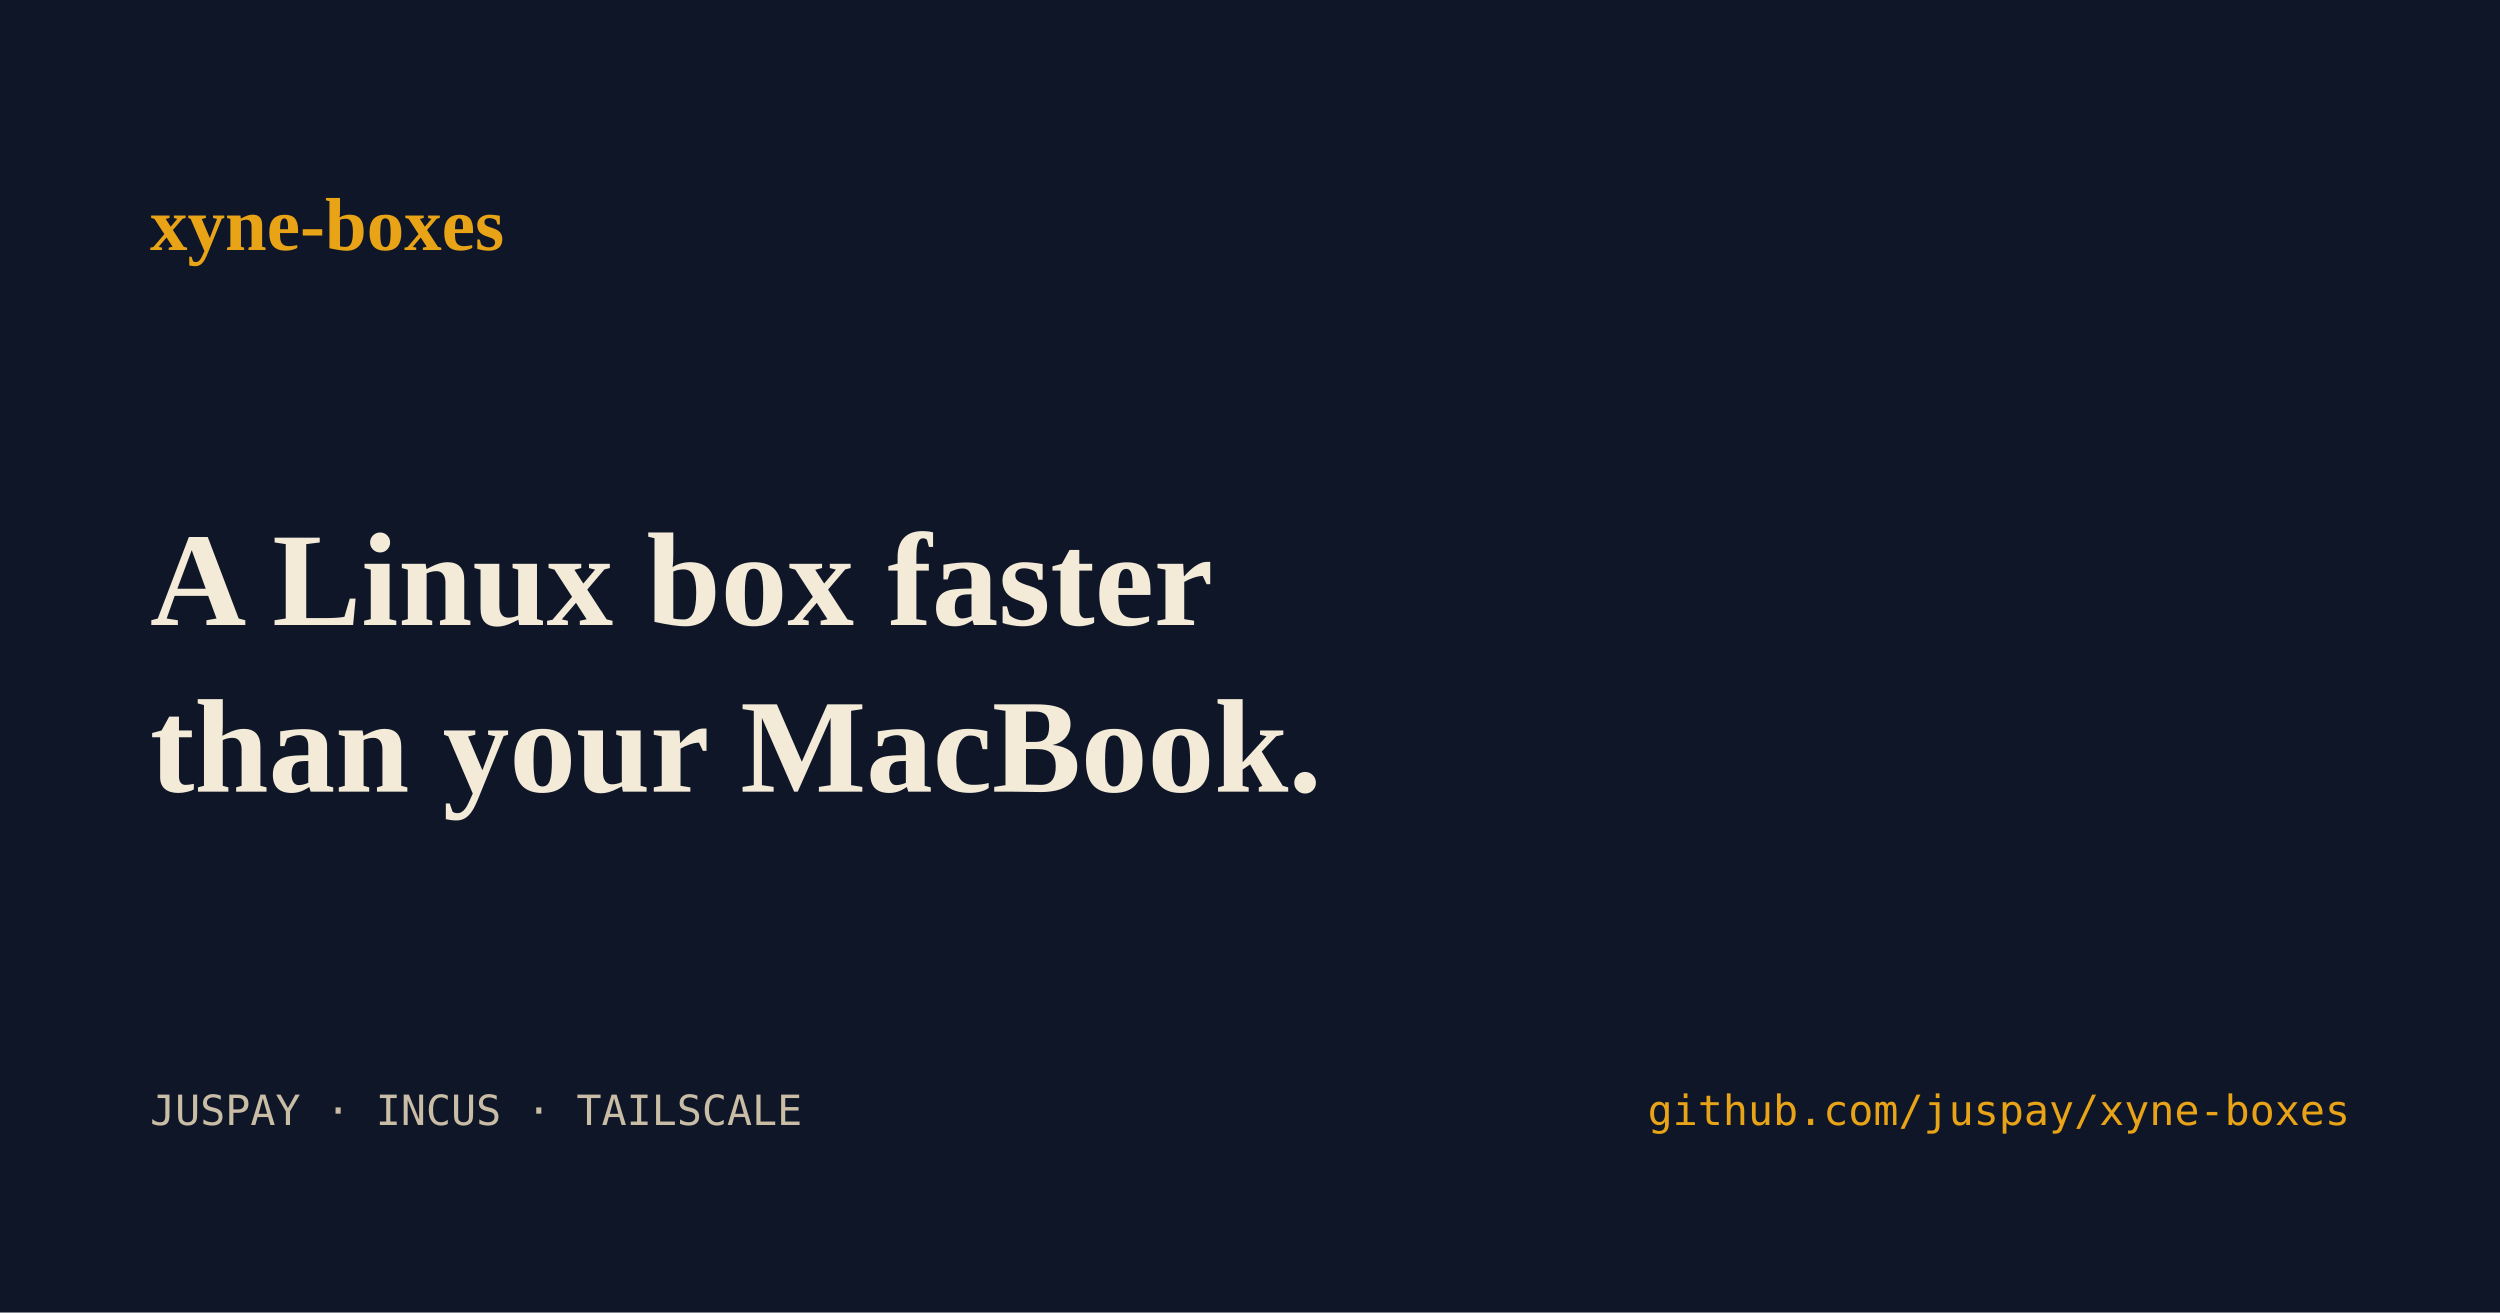
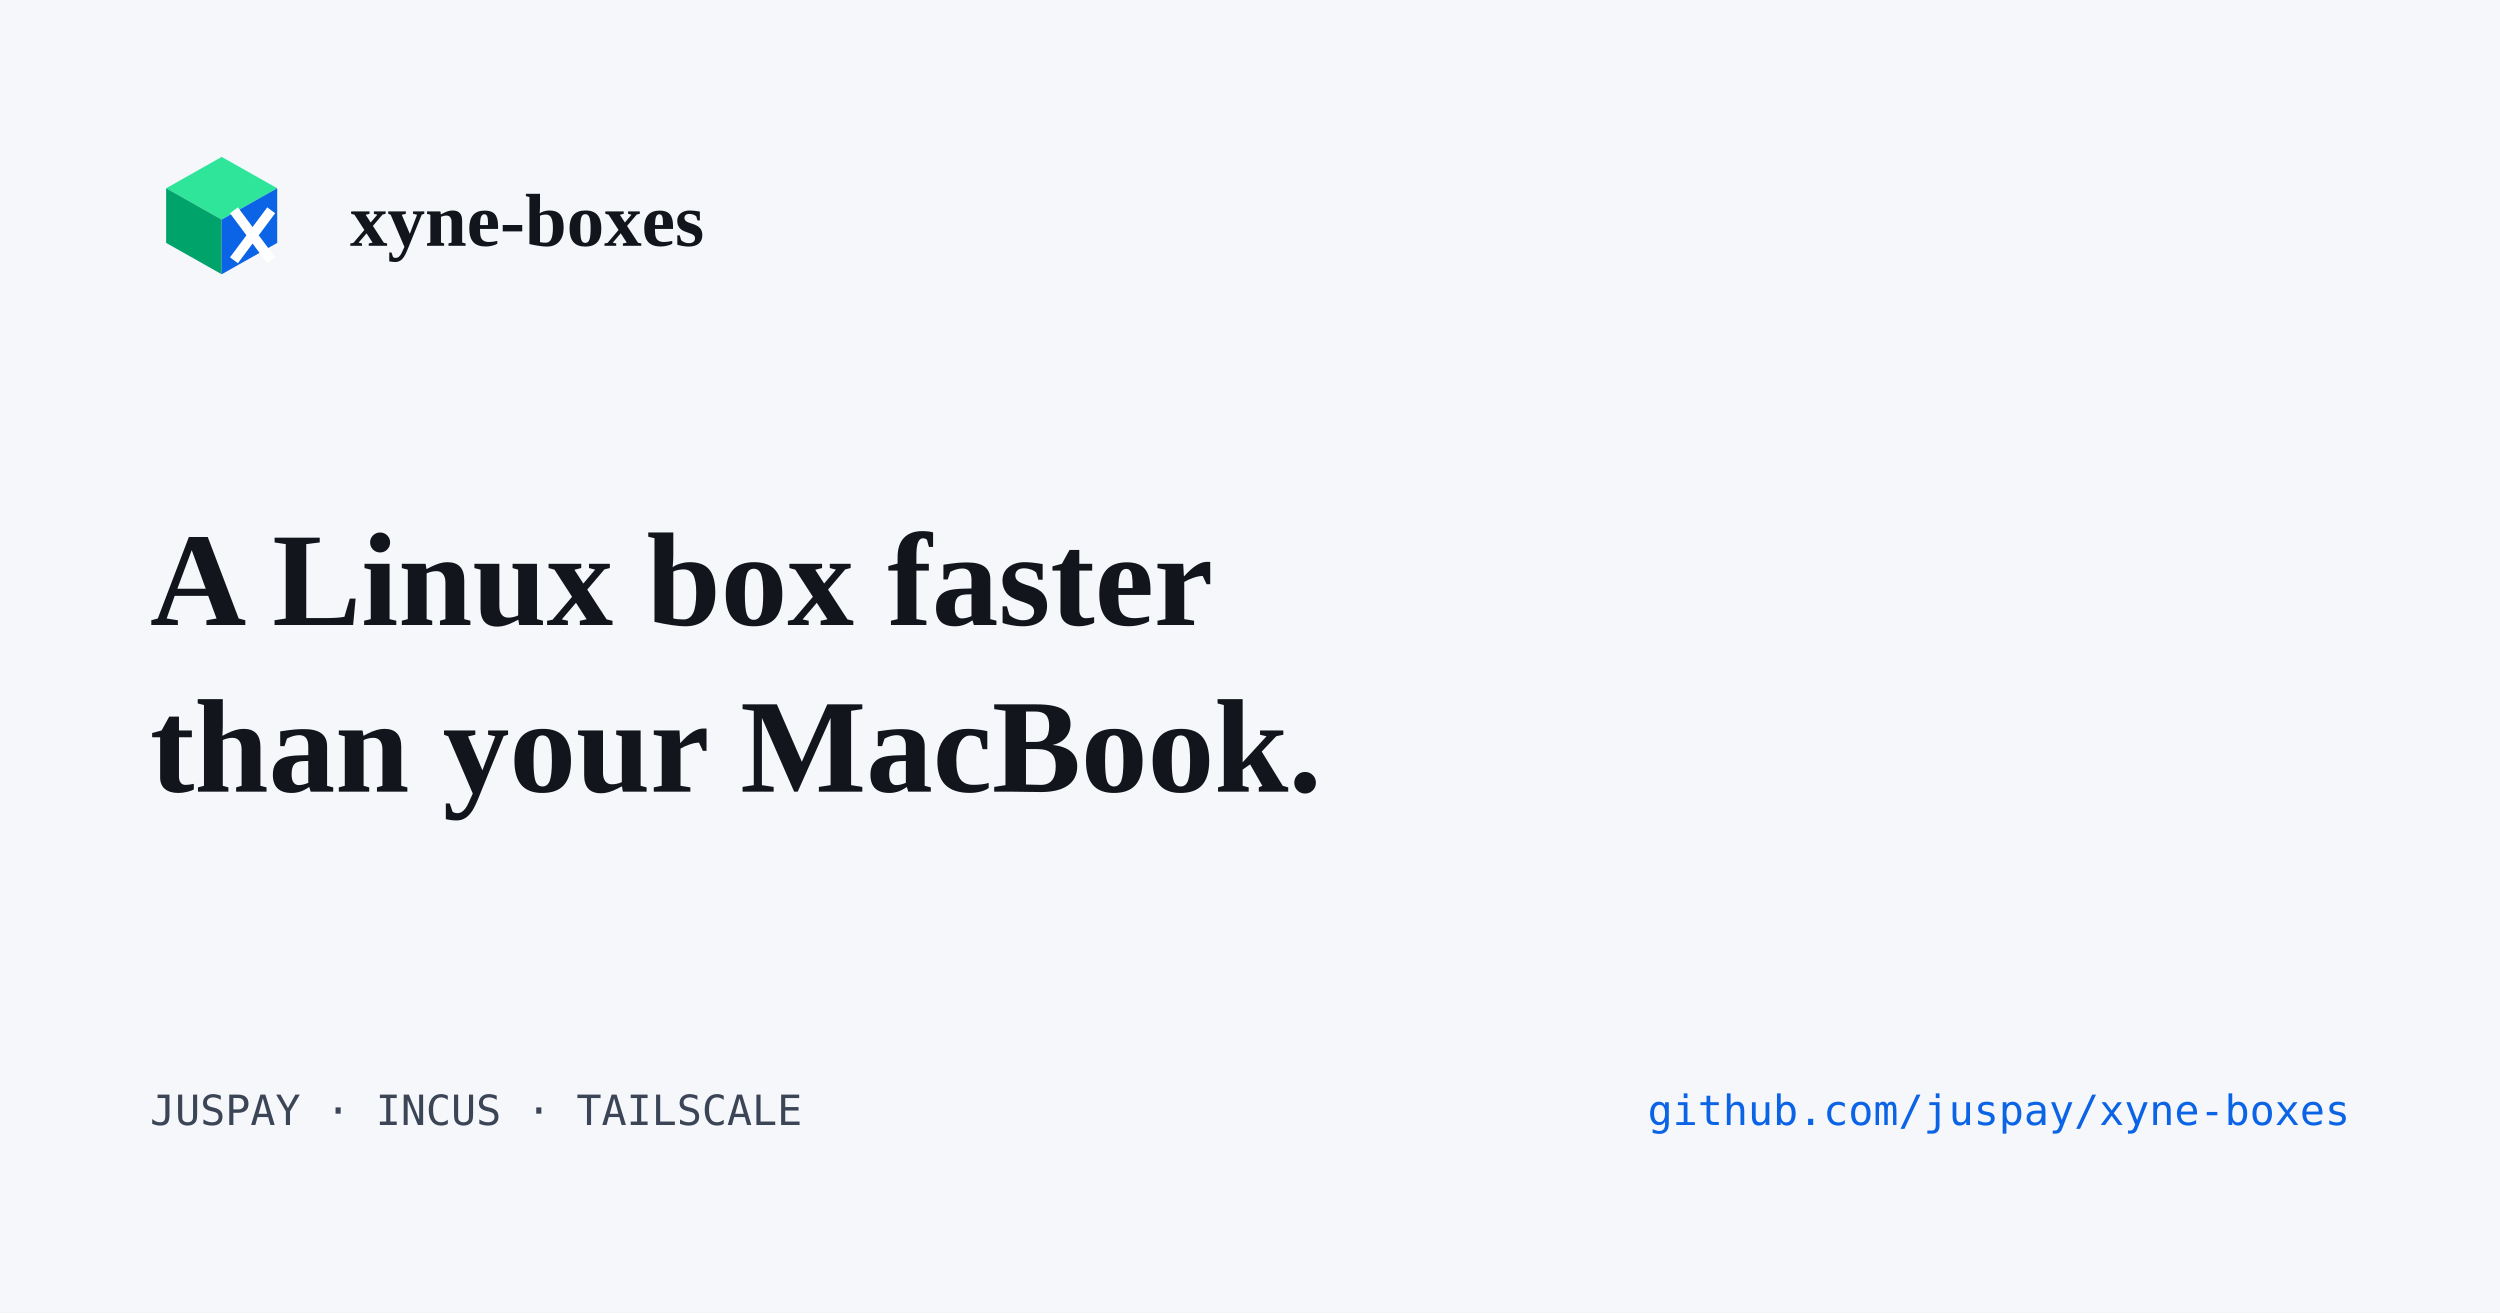
<svg xmlns="http://www.w3.org/2000/svg" viewBox="0 0 1200 630" width="1200" height="630" role="img" aria-label="xyne-boxes — a Linux box faster than your MacBook">
-   <rect width="1200" height="630" fill="#0e1628" />
-   <text x="72" y="120" font-family="Newsreader, Times New Roman, serif" font-size="36" font-weight="600" fill="#e8a317">xyne-boxes</text>
-   <text x="72" y="300" font-family="Newsreader, Times New Roman, serif" font-size="64" font-weight="600" fill="#f3ead8">A Linux box faster</text>
-   <text x="72" y="380" font-family="Newsreader, Times New Roman, serif" font-size="64" font-weight="600" fill="#f3ead8">than your MacBook.</text>
-   <text x="72" y="540" font-family="'IBM Plex Mono', ui-monospace, Menlo, monospace" font-size="20" fill="#c9bda6">JUSPAY · INCUS · TAILSCALE</text>
-   <text x="1128" y="540" text-anchor="end" font-family="'IBM Plex Mono', ui-monospace, Menlo, monospace" font-size="20" fill="#e8a317">github.com/juspay/xyne-boxes</text>
+   <rect width="1200" height="630" fill="#f5f7fb" />
+   <g transform="translate(72 68) scale(2.15)">
+     <path fill="#2ee59a" d="M16 3.4 28.4 10.4 16 17.4 3.6 10.4Z" />
+     <path fill="#00a36a" d="M3.6 10.4 16 17.4v12.2L3.6 22.6Z" />
+     <path fill="#0b63e5" d="M28.4 10.4 16 17.4v12.2l12.4-7Z" />
+     <path fill="none" stroke="#fff" stroke-width="2.2" stroke-linecap="square" d="M19.4 16.2 26.4 25.6 M26.4 16.2 19.4 25.6" />
+   </g>
+   <text x="168" y="118" font-family="Newsreader, Times New Roman, serif" font-size="36" font-weight="600" fill="#12151c">xyne-boxes</text>
+   <text x="72" y="300" font-family="Newsreader, Times New Roman, serif" font-size="64" font-weight="600" fill="#12151c">A Linux box faster</text>
+   <text x="72" y="380" font-family="Newsreader, Times New Roman, serif" font-size="64" font-weight="600" fill="#12151c">than your MacBook.</text>
+   <text x="72" y="540" font-family="'IBM Plex Mono', ui-monospace, Menlo, monospace" font-size="20" fill="#3b4556">JUSPAY · INCUS · TAILSCALE</text>
+   <text x="1128" y="540" text-anchor="end" font-family="'IBM Plex Mono', ui-monospace, Menlo, monospace" font-size="20" fill="#0b63e5">github.com/juspay/xyne-boxes</text>
</svg>
